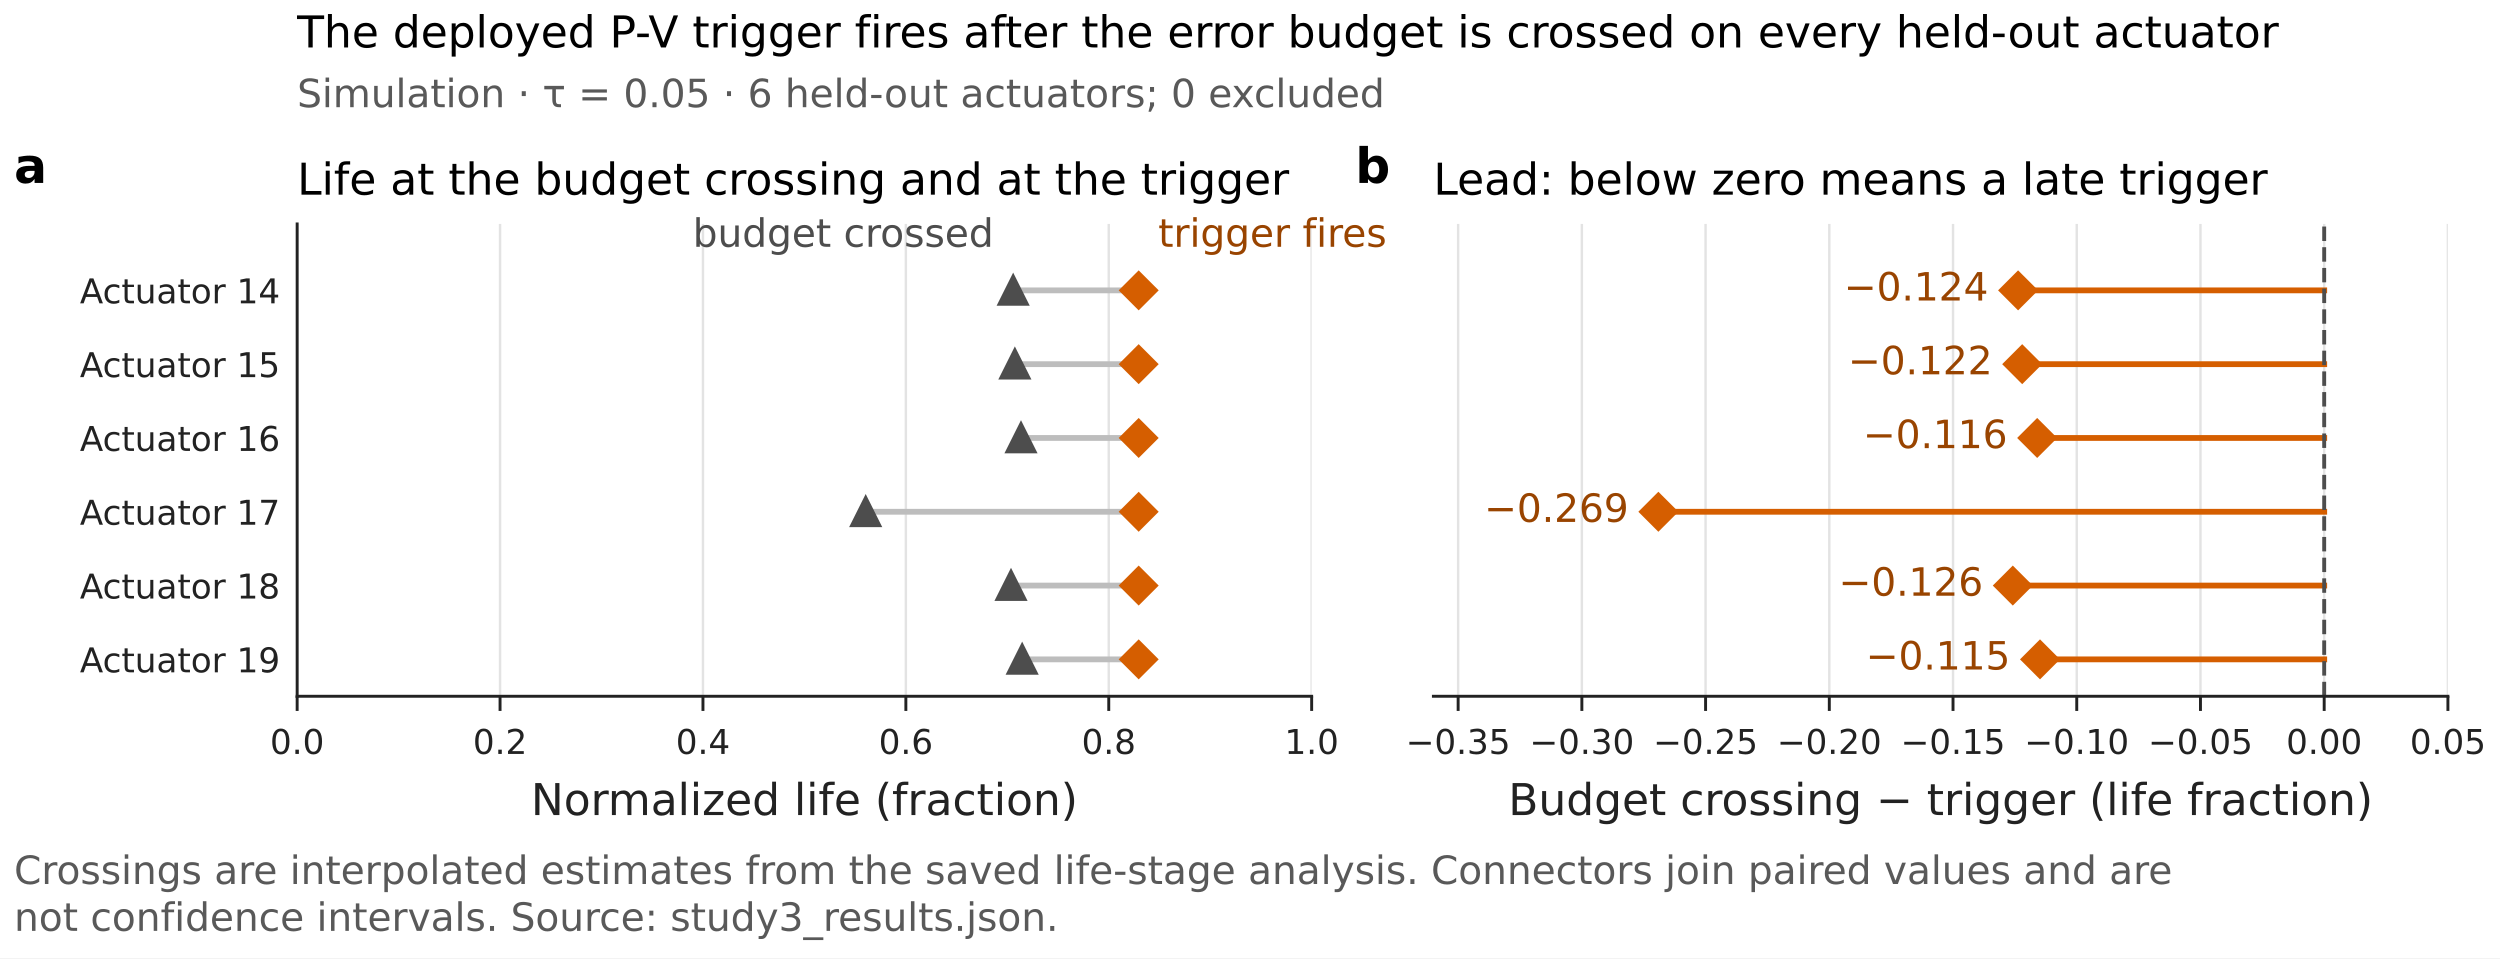
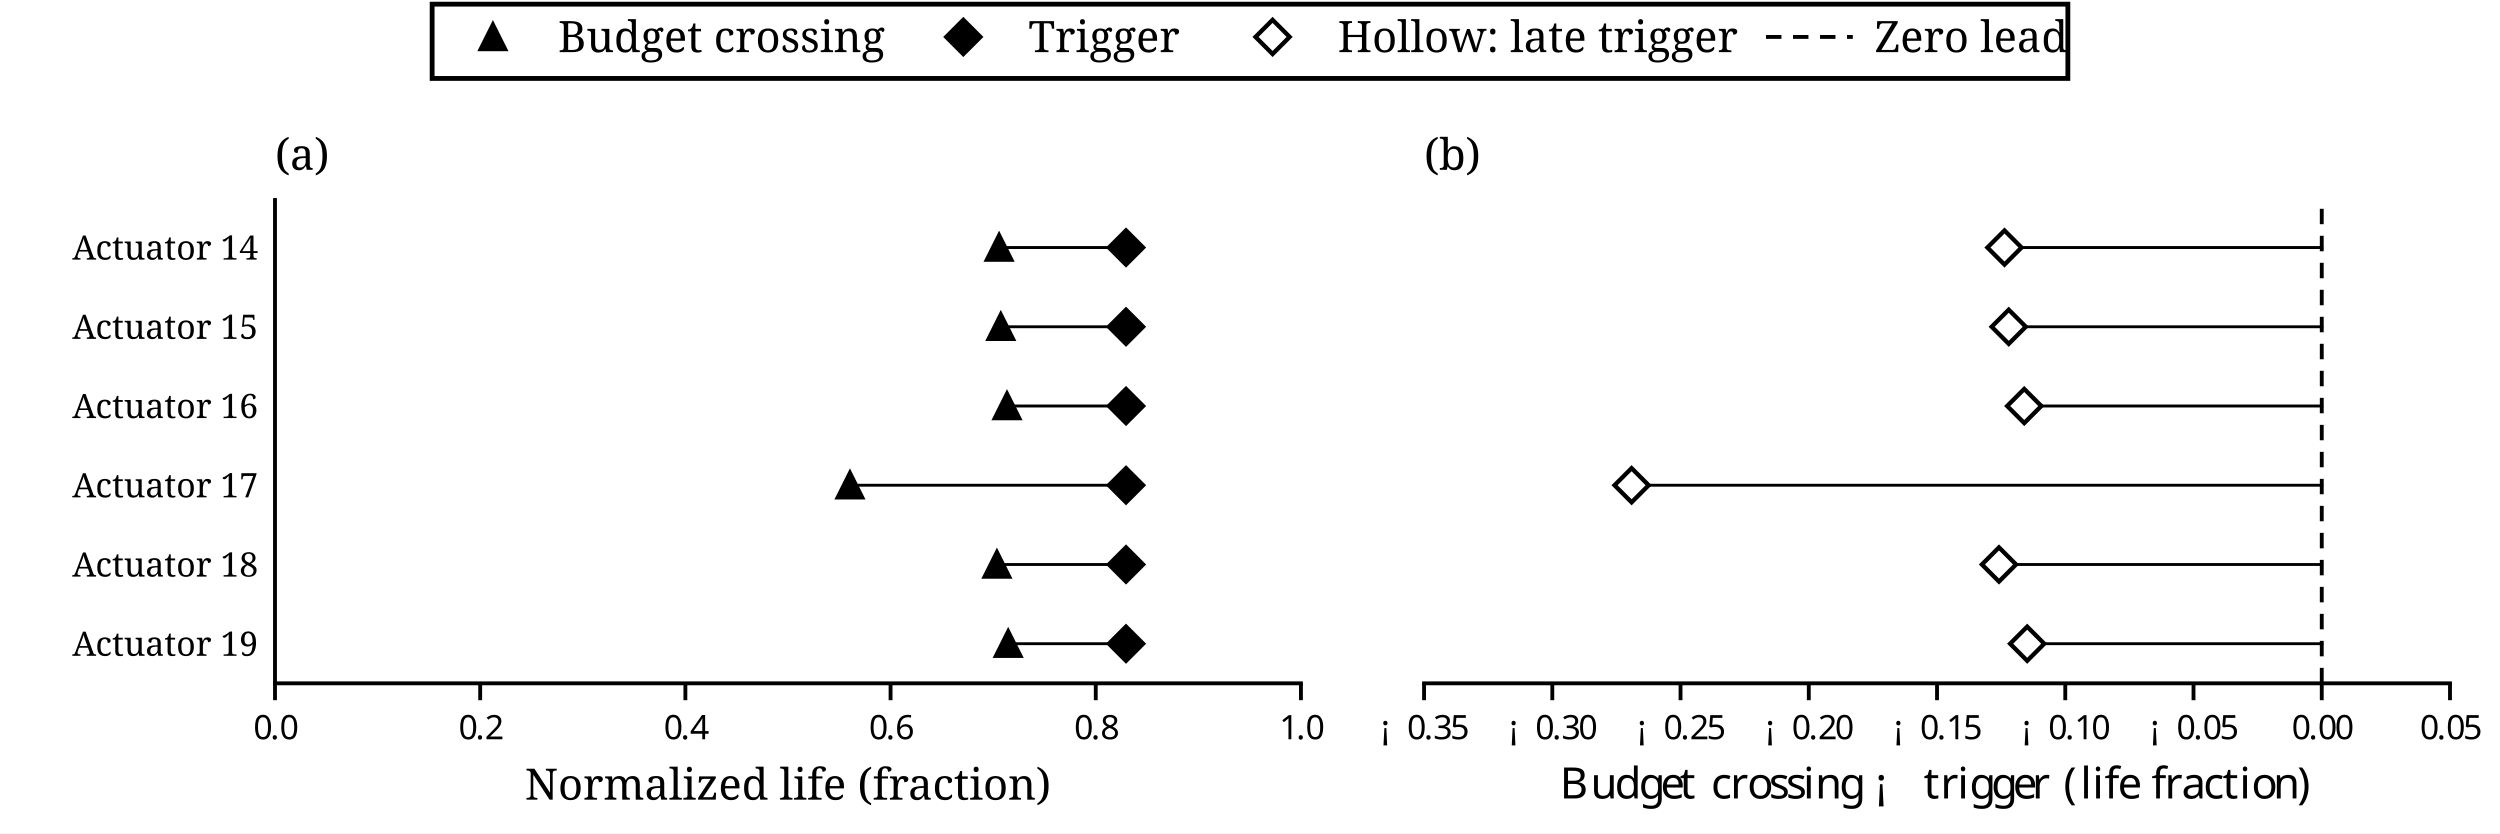
- <svg xmlns="http://www.w3.org/2000/svg" xmlns:xlink="http://www.w3.org/1999/xlink" width="512.193pt" height="196.315pt" viewBox="0 0 512.193 196.315" version="1.1">
+ <svg xmlns="http://www.w3.org/2000/svg" xmlns:xlink="http://www.w3.org/1999/xlink" width="518.4pt" height="172.8pt" viewBox="0 0 518.4 172.8" version="1.1">
  <defs>
    <style type="text/css">*{stroke-linejoin: round; stroke-linecap: butt}</style>
  </defs>
  <g id="figure_1">
    <g id="patch_1">
-       <path d="M 0 196.315 L 512.193 196.315 L 512.193 0 L 0 0 z " style="fill: #ffffff" />
+       <path d="M 0 172.8 L 518.4 172.8 L 518.4 0 L 0 0 z " style="fill: #ffffff" />
    </g>
    <g id="axes_1">
      <g id="patch_2">
-         <path d="M 60.88 142.649 L 268.729 142.649 L 268.729 45.881 L 60.88 45.881 z " style="fill: #ffffff" />
+         <path d="M 57.024 141.696 L 269.764 141.696 L 269.764 41.472 L 57.024 41.472 z " style="fill: #ffffff" />
+       </g>
+       <g id="line2d_1">
+         <path d="M 207.172 51.33 L 233.489 51.33 " clip-path="url(#p54aa0e4312)" style="fill: none; stroke: #000000; stroke-width: 0.6; stroke-linecap: square" />
+       </g>
+       <g id="line2d_2">
+         <path d="M 207.525 67.76 L 233.489 67.76 " clip-path="url(#p54aa0e4312)" style="fill: none; stroke: #000000; stroke-width: 0.6; stroke-linecap: square" />
+       </g>
+       <g id="line2d_3">
+         <path d="M 208.812 84.19 L 233.489 84.19 " clip-path="url(#p54aa0e4312)" style="fill: none; stroke: #000000; stroke-width: 0.6; stroke-linecap: square" />
+       </g>
+       <g id="line2d_4">
+         <path d="M 176.245 100.621 L 233.489 100.621 " clip-path="url(#p54aa0e4312)" style="fill: none; stroke: #000000; stroke-width: 0.6; stroke-linecap: square" />
+       </g>
+       <g id="line2d_5">
+         <path d="M 206.717 117.051 L 233.489 117.051 " clip-path="url(#p54aa0e4312)" style="fill: none; stroke: #000000; stroke-width: 0.6; stroke-linecap: square" />
+       </g>
+       <g id="line2d_6">
+         <path d="M 209.057 133.481 L 233.489 133.481 " clip-path="url(#p54aa0e4312)" style="fill: none; stroke: #000000; stroke-width: 0.6; stroke-linecap: square" />
      </g>
      <g id="matplotlib.axis_1">
        <g id="xtick_1">
-           <g id="line2d_1">
-             <path d="M 60.88 142.649 L 60.88 45.881 " clip-path="url(#p814ba900bb)" style="fill: none; stroke: #e3e3e3; stroke-width: 0.5; stroke-linecap: square" />
-           </g>
-           <g id="line2d_2">
+           <g id="line2d_7">
            <defs>
-               <path id="maa4e09d265" d="M 0 0 L 0 3 " style="stroke: #222222; stroke-width: 0.6" />
+               <path id="m63a7fded2f" d="M 0 0 L 0 3.5 " style="stroke: #000000; stroke-width: 0.8" />
            </defs>
            <g>
-               <use xlink:href="#maa4e09d265" x="60.88" y="142.649" style="fill: #222222; stroke: #222222; stroke-width: 0.6" />
+               <use xlink:href="#m63a7fded2f" x="57.024" y="141.696" style="stroke: #000000; stroke-width: 0.8" />
            </g>
          </g>
          <g id="text_1">
-             <text style="font-size: 7px; font-family: 'DejaVu Sans'; text-anchor: middle; fill: #222222" x="60.88" y="154.467" transform="rotate(-0 60.88 154.4671)">0.0</text>
+             <g transform="translate(52.544 153.6315)">
+               <text>
+                 <tspan x="0" y="-0.344" style="font-size: 7px; font-family: 'cmr10'">0</tspan>
+                 <tspan x="3.5" y="-0.344" style="font-size: 7px; font-family: 'cmr10'">.</tspan>
+                 <tspan x="5.438" y="-0.344" style="font-size: 7px; font-family: 'cmr10'">0</tspan>
+               </text>
+             </g>
          </g>
        </g>
        <g id="xtick_2">
-           <g id="line2d_3">
-             <path d="M 102.45 142.649 L 102.45 45.881 " clip-path="url(#p814ba900bb)" style="fill: none; stroke: #e3e3e3; stroke-width: 0.5; stroke-linecap: square" />
-           </g>
-           <g id="line2d_4">
-             <g>
-               <use xlink:href="#maa4e09d265" x="102.45" y="142.649" style="fill: #222222; stroke: #222222; stroke-width: 0.6" />
+           <g id="line2d_8">
+             <g>
+               <use xlink:href="#m63a7fded2f" x="99.572" y="141.696" style="stroke: #000000; stroke-width: 0.8" />
            </g>
          </g>
          <g id="text_2">
-             <text style="font-size: 7px; font-family: 'DejaVu Sans'; text-anchor: middle; fill: #222222" x="102.45" y="154.467" transform="rotate(-0 102.4498 154.4671)">0.2</text>
+             <g transform="translate(95.09193 153.6315)">
+               <text>
+                 <tspan x="0" y="-0.344" style="font-size: 7px; font-family: 'cmr10'">0</tspan>
+                 <tspan x="3.5" y="-0.344" style="font-size: 7px; font-family: 'cmr10'">.</tspan>
+                 <tspan x="5.438" y="-0.344" style="font-size: 7px; font-family: 'cmr10'">2</tspan>
+               </text>
+             </g>
          </g>
        </g>
        <g id="xtick_3">
-           <g id="line2d_5">
-             <path d="M 144.02 142.649 L 144.02 45.881 " clip-path="url(#p814ba900bb)" style="fill: none; stroke: #e3e3e3; stroke-width: 0.5; stroke-linecap: square" />
-           </g>
-           <g id="line2d_6">
-             <g>
-               <use xlink:href="#maa4e09d265" x="144.02" y="142.649" style="fill: #222222; stroke: #222222; stroke-width: 0.6" />
+           <g id="line2d_9">
+             <g>
+               <use xlink:href="#m63a7fded2f" x="142.12" y="141.696" style="stroke: #000000; stroke-width: 0.8" />
            </g>
          </g>
          <g id="text_3">
-             <text style="font-size: 7px; font-family: 'DejaVu Sans'; text-anchor: middle; fill: #222222" x="144.02" y="154.467" transform="rotate(-0 144.0196 154.4671)">0.4</text>
+             <g transform="translate(137.6398 153.6315)">
+               <text>
+                 <tspan x="0" y="-0.344" style="font-size: 7px; font-family: 'cmr10'">0</tspan>
+                 <tspan x="3.5" y="-0.344" style="font-size: 7px; font-family: 'cmr10'">.</tspan>
+                 <tspan x="5.438" y="-0.344" style="font-size: 7px; font-family: 'cmr10'">4</tspan>
+               </text>
+             </g>
          </g>
        </g>
        <g id="xtick_4">
-           <g id="line2d_7">
-             <path d="M 185.589 142.649 L 185.589 45.881 " clip-path="url(#p814ba900bb)" style="fill: none; stroke: #e3e3e3; stroke-width: 0.5; stroke-linecap: square" />
-           </g>
-           <g id="line2d_8">
-             <g>
-               <use xlink:href="#maa4e09d265" x="185.589" y="142.649" style="fill: #222222; stroke: #222222; stroke-width: 0.6" />
+           <g id="line2d_10">
+             <g>
+               <use xlink:href="#m63a7fded2f" x="184.668" y="141.696" style="stroke: #000000; stroke-width: 0.8" />
            </g>
          </g>
          <g id="text_4">
-             <text style="font-size: 7px; font-family: 'DejaVu Sans'; text-anchor: middle; fill: #222222" x="185.589" y="154.467" transform="rotate(-0 185.5894 154.4671)">0.6</text>
+             <g transform="translate(180.1878 153.6315)">
+               <text>
+                 <tspan x="0" y="-0.344" style="font-size: 7px; font-family: 'cmr10'">0</tspan>
+                 <tspan x="3.5" y="-0.344" style="font-size: 7px; font-family: 'cmr10'">.</tspan>
+                 <tspan x="5.438" y="-0.344" style="font-size: 7px; font-family: 'cmr10'">6</tspan>
+               </text>
+             </g>
          </g>
        </g>
        <g id="xtick_5">
-           <g id="line2d_9">
-             <path d="M 227.159 142.649 L 227.159 45.881 " clip-path="url(#p814ba900bb)" style="fill: none; stroke: #e3e3e3; stroke-width: 0.5; stroke-linecap: square" />
-           </g>
-           <g id="line2d_10">
-             <g>
-               <use xlink:href="#maa4e09d265" x="227.159" y="142.649" style="fill: #222222; stroke: #222222; stroke-width: 0.6" />
+           <g id="line2d_11">
+             <g>
+               <use xlink:href="#m63a7fded2f" x="227.216" y="141.696" style="stroke: #000000; stroke-width: 0.8" />
            </g>
          </g>
          <g id="text_5">
-             <text style="font-size: 7px; font-family: 'DejaVu Sans'; text-anchor: middle; fill: #222222" x="227.159" y="154.467" transform="rotate(-0 227.1592 154.4671)">0.8</text>
+             <g transform="translate(222.7357 153.6315)">
+               <text>
+                 <tspan x="0" y="-0.344" style="font-size: 7px; font-family: 'cmr10'">0</tspan>
+                 <tspan x="3.5" y="-0.344" style="font-size: 7px; font-family: 'cmr10'">.</tspan>
+                 <tspan x="5.438" y="-0.344" style="font-size: 7px; font-family: 'cmr10'">8</tspan>
+               </text>
+             </g>
          </g>
        </g>
        <g id="xtick_6">
-           <g id="line2d_11">
-             <path d="M 268.729 142.649 L 268.729 45.881 " clip-path="url(#p814ba900bb)" style="fill: none; stroke: #e3e3e3; stroke-width: 0.5; stroke-linecap: square" />
-           </g>
          <g id="line2d_12">
            <g>
-               <use xlink:href="#maa4e09d265" x="268.729" y="142.649" style="fill: #222222; stroke: #222222; stroke-width: 0.6" />
+               <use xlink:href="#m63a7fded2f" x="269.764" y="141.696" style="stroke: #000000; stroke-width: 0.8" />
            </g>
          </g>
          <g id="text_6">
-             <text style="font-size: 7px; font-family: 'DejaVu Sans'; text-anchor: middle; fill: #222222" x="268.729" y="154.467" transform="rotate(-0 268.7291 154.4671)">1.0</text>
+             <g transform="translate(265.2836 153.6315)">
+               <text>
+                 <tspan x="0" y="-0.344" style="font-size: 7px; font-family: 'cmr10'">1</tspan>
+                 <tspan x="3.5" y="-0.344" style="font-size: 7px; font-family: 'cmr10'">.</tspan>
+                 <tspan x="5.438" y="-0.344" style="font-size: 7px; font-family: 'cmr10'">0</tspan>
+               </text>
+             </g>
          </g>
        </g>
        <g id="text_7">
-           <text style="font-size: 9px; font-family: 'DejaVu Sans'; text-anchor: middle; fill: #222222" x="164.805" y="166.987" transform="rotate(-0 164.8045 166.9873)">Normalized life (fraction)</text>
+           <text style="font-size: 9px; font-family: 'cmr10', serif; text-anchor: middle" x="163.394" y="165.824" transform="rotate(-0 163.3938 165.8239)">Normalized life (fraction)</text>
        </g>
      </g>
      <g id="matplotlib.axis_2">
        <g id="ytick_1">
          <g id="line2d_13" />
          <g id="text_8">
-             <text style="font-size: 7px; font-family: 'DejaVu Sans'; text-anchor: end; fill: #222222" x="57.38" y="62.148" transform="rotate(-0 57.38 62.14788)">Actuator 14</text>
+             <text style="font-size: 7px; font-family: 'cmr10', serif; text-anchor: end" x="53.524" y="53.835" transform="rotate(-0 53.524 53.83533)">Actuator 14</text>
          </g>
        </g>
        <g id="ytick_2">
          <g id="line2d_14" />
          <g id="text_9">
-             <text style="font-size: 7px; font-family: 'DejaVu Sans'; text-anchor: end; fill: #222222" x="57.38" y="77.268" transform="rotate(-0 57.38 77.26788)">Actuator 15</text>
+             <text style="font-size: 7px; font-family: 'cmr10', serif; text-anchor: end" x="53.524" y="70.265" transform="rotate(-0 53.524 70.2655)">Actuator 15</text>
          </g>
        </g>
        <g id="ytick_3">
          <g id="line2d_15" />
          <g id="text_10">
-             <text style="font-size: 7px; font-family: 'DejaVu Sans'; text-anchor: end; fill: #222222" x="57.38" y="92.388" transform="rotate(-0 57.38 92.38788)">Actuator 16</text>
+             <text style="font-size: 7px; font-family: 'cmr10', serif; text-anchor: end" x="53.524" y="86.696" transform="rotate(-0 53.524 86.69566)">Actuator 16</text>
          </g>
        </g>
        <g id="ytick_4">
          <g id="line2d_16" />
          <g id="text_11">
-             <text style="font-size: 7px; font-family: 'DejaVu Sans'; text-anchor: end; fill: #222222" x="57.38" y="107.508" transform="rotate(-0 57.38 107.5079)">Actuator 17</text>
+             <text style="font-size: 7px; font-family: 'cmr10', serif; text-anchor: end" x="53.524" y="103.126" transform="rotate(-0 53.524 103.1258)">Actuator 17</text>
          </g>
        </g>
        <g id="ytick_5">
          <g id="line2d_17" />
          <g id="text_12">
-             <text style="font-size: 7px; font-family: 'DejaVu Sans'; text-anchor: end; fill: #222222" x="57.38" y="122.628" transform="rotate(-0 57.38 122.6279)">Actuator 18</text>
+             <text style="font-size: 7px; font-family: 'cmr10', serif; text-anchor: end" x="53.524" y="119.556" transform="rotate(-0 53.524 119.556)">Actuator 18</text>
          </g>
        </g>
        <g id="ytick_6">
          <g id="line2d_18" />
          <g id="text_13">
-             <text style="font-size: 7px; font-family: 'DejaVu Sans'; text-anchor: end; fill: #222222" x="57.38" y="137.748" transform="rotate(-0 57.38 137.7479)">Actuator 19</text>
-           </g>
-         </g>
+             <text style="font-size: 7px; font-family: 'cmr10', serif; text-anchor: end" x="53.524" y="135.986" transform="rotate(-0 53.524 135.9862)">Actuator 19</text>
+           </g>
+         </g>
+       </g>
+       <g id="patch_3">
+         <path d="M 57.024 141.696 L 57.024 41.472 " style="fill: none; stroke: #000000; stroke-width: 0.8; stroke-linejoin: miter; stroke-linecap: square" />
+       </g>
+       <g id="patch_4">
+         <path d="M 57.024 141.696 L 269.764 141.696 " style="fill: none; stroke: #000000; stroke-width: 0.8; stroke-linejoin: miter; stroke-linecap: square" />
      </g>
      <g id="line2d_19">
-         <path d="M 207.576 59.489 L 233.289 59.489 " clip-path="url(#p814ba900bb)" style="fill: none; stroke: #bdbdbd; stroke-width: 1.2; stroke-linecap: square" />
+         <defs>
+           <path id="m3d9441678b" d="M 0 -2.5 L -2.5 2.5 L 2.5 2.5 z " style="stroke: #000000; stroke-width: 0.9; stroke-linejoin: miter" />
+         </defs>
+         <g clip-path="url(#p54aa0e4312)">
+           <use xlink:href="#m3d9441678b" x="207.172" y="51.33" style="stroke: #000000; stroke-width: 0.9; stroke-linejoin: miter" />
+         </g>
      </g>
      <g id="line2d_20">
-         <path d="M 207.921 74.609 L 233.289 74.609 " clip-path="url(#p814ba900bb)" style="fill: none; stroke: #bdbdbd; stroke-width: 1.2; stroke-linecap: square" />
+         <defs>
+           <path id="m0a3f8981f0" d="M -0 3.536 L 3.536 0 L 0 -3.536 L -3.536 -0 z " style="stroke: #000000; stroke-width: 0.9; stroke-linejoin: miter" />
+         </defs>
+         <g clip-path="url(#p54aa0e4312)">
+           <use xlink:href="#m0a3f8981f0" x="233.489" y="51.33" style="stroke: #000000; stroke-width: 0.9; stroke-linejoin: miter" />
+         </g>
      </g>
      <g id="line2d_21">
-         <path d="M 209.179 89.729 L 233.289 89.729 " clip-path="url(#p814ba900bb)" style="fill: none; stroke: #bdbdbd; stroke-width: 1.2; stroke-linecap: square" />
+         <g clip-path="url(#p54aa0e4312)">
+           <use xlink:href="#m3d9441678b" x="207.525" y="67.76" style="stroke: #000000; stroke-width: 0.9; stroke-linejoin: miter" />
+         </g>
      </g>
      <g id="line2d_22">
-         <path d="M 177.36 104.849 L 233.289 104.849 " clip-path="url(#p814ba900bb)" style="fill: none; stroke: #bdbdbd; stroke-width: 1.2; stroke-linecap: square" />
+         <g clip-path="url(#p54aa0e4312)">
+           <use xlink:href="#m0a3f8981f0" x="233.489" y="67.76" style="stroke: #000000; stroke-width: 0.9; stroke-linejoin: miter" />
+         </g>
      </g>
      <g id="line2d_23">
-         <path d="M 207.132 119.969 L 233.289 119.969 " clip-path="url(#p814ba900bb)" style="fill: none; stroke: #bdbdbd; stroke-width: 1.2; stroke-linecap: square" />
+         <g clip-path="url(#p54aa0e4312)">
+           <use xlink:href="#m3d9441678b" x="208.812" y="84.19" style="stroke: #000000; stroke-width: 0.9; stroke-linejoin: miter" />
+         </g>
      </g>
      <g id="line2d_24">
-         <path d="M 209.418 135.089 L 233.289 135.089 " clip-path="url(#p814ba900bb)" style="fill: none; stroke: #bdbdbd; stroke-width: 1.2; stroke-linecap: square" />
+         <g clip-path="url(#p54aa0e4312)">
+           <use xlink:href="#m0a3f8981f0" x="233.489" y="84.19" style="stroke: #000000; stroke-width: 0.9; stroke-linejoin: miter" />
+         </g>
      </g>
      <g id="line2d_25">
-         <defs>
-           <path id="m6b1a7f6a75" d="M 0 -2.75 L -2.75 2.75 L 2.75 2.75 z " style="stroke: #4d4d4d; stroke-width: 0.8; stroke-linejoin: miter" />
-         </defs>
-         <g clip-path="url(#p814ba900bb)">
-           <use xlink:href="#m6b1a7f6a75" x="207.576" y="59.489" style="fill: #4d4d4d; stroke: #4d4d4d; stroke-width: 0.8; stroke-linejoin: miter" />
+         <g clip-path="url(#p54aa0e4312)">
+           <use xlink:href="#m3d9441678b" x="176.245" y="100.621" style="stroke: #000000; stroke-width: 0.9; stroke-linejoin: miter" />
        </g>
      </g>
      <g id="line2d_26">
-         <defs>
-           <path id="m4a16e16f01" d="M -0 3.536 L 3.536 0 L 0 -3.536 L -3.536 -0 z " style="stroke: #d55e00; stroke-width: 0.8; stroke-linejoin: miter" />
-         </defs>
-         <g clip-path="url(#p814ba900bb)">
-           <use xlink:href="#m4a16e16f01" x="233.289" y="59.489" style="fill: #d55e00; stroke: #d55e00; stroke-width: 0.8; stroke-linejoin: miter" />
+         <g clip-path="url(#p54aa0e4312)">
+           <use xlink:href="#m0a3f8981f0" x="233.489" y="100.621" style="stroke: #000000; stroke-width: 0.9; stroke-linejoin: miter" />
        </g>
      </g>
      <g id="line2d_27">
-         <g clip-path="url(#p814ba900bb)">
-           <use xlink:href="#m6b1a7f6a75" x="207.921" y="74.609" style="fill: #4d4d4d; stroke: #4d4d4d; stroke-width: 0.8; stroke-linejoin: miter" />
+         <g clip-path="url(#p54aa0e4312)">
+           <use xlink:href="#m3d9441678b" x="206.717" y="117.051" style="stroke: #000000; stroke-width: 0.9; stroke-linejoin: miter" />
        </g>
      </g>
      <g id="line2d_28">
-         <g clip-path="url(#p814ba900bb)">
-           <use xlink:href="#m4a16e16f01" x="233.289" y="74.609" style="fill: #d55e00; stroke: #d55e00; stroke-width: 0.8; stroke-linejoin: miter" />
+         <g clip-path="url(#p54aa0e4312)">
+           <use xlink:href="#m0a3f8981f0" x="233.489" y="117.051" style="stroke: #000000; stroke-width: 0.9; stroke-linejoin: miter" />
        </g>
      </g>
      <g id="line2d_29">
-         <g clip-path="url(#p814ba900bb)">
-           <use xlink:href="#m6b1a7f6a75" x="209.179" y="89.729" style="fill: #4d4d4d; stroke: #4d4d4d; stroke-width: 0.8; stroke-linejoin: miter" />
+         <g clip-path="url(#p54aa0e4312)">
+           <use xlink:href="#m3d9441678b" x="209.057" y="133.481" style="stroke: #000000; stroke-width: 0.9; stroke-linejoin: miter" />
        </g>
      </g>
      <g id="line2d_30">
-         <g clip-path="url(#p814ba900bb)">
-           <use xlink:href="#m4a16e16f01" x="233.289" y="89.729" style="fill: #d55e00; stroke: #d55e00; stroke-width: 0.8; stroke-linejoin: miter" />
-         </g>
-       </g>
-       <g id="line2d_31">
-         <g clip-path="url(#p814ba900bb)">
-           <use xlink:href="#m6b1a7f6a75" x="177.36" y="104.849" style="fill: #4d4d4d; stroke: #4d4d4d; stroke-width: 0.8; stroke-linejoin: miter" />
-         </g>
-       </g>
-       <g id="line2d_32">
-         <g clip-path="url(#p814ba900bb)">
-           <use xlink:href="#m4a16e16f01" x="233.289" y="104.849" style="fill: #d55e00; stroke: #d55e00; stroke-width: 0.8; stroke-linejoin: miter" />
-         </g>
-       </g>
-       <g id="line2d_33">
-         <g clip-path="url(#p814ba900bb)">
-           <use xlink:href="#m6b1a7f6a75" x="207.132" y="119.969" style="fill: #4d4d4d; stroke: #4d4d4d; stroke-width: 0.8; stroke-linejoin: miter" />
-         </g>
-       </g>
-       <g id="line2d_34">
-         <g clip-path="url(#p814ba900bb)">
-           <use xlink:href="#m4a16e16f01" x="233.289" y="119.969" style="fill: #d55e00; stroke: #d55e00; stroke-width: 0.8; stroke-linejoin: miter" />
-         </g>
-       </g>
-       <g id="line2d_35">
-         <g clip-path="url(#p814ba900bb)">
-           <use xlink:href="#m6b1a7f6a75" x="209.418" y="135.089" style="fill: #4d4d4d; stroke: #4d4d4d; stroke-width: 0.8; stroke-linejoin: miter" />
-         </g>
-       </g>
-       <g id="line2d_36">
-         <g clip-path="url(#p814ba900bb)">
-           <use xlink:href="#m4a16e16f01" x="233.289" y="135.089" style="fill: #d55e00; stroke: #d55e00; stroke-width: 0.8; stroke-linejoin: miter" />
-         </g>
-       </g>
-       <g id="patch_3">
-         <path d="M 60.88 142.649 L 60.88 45.881 " style="fill: none; stroke: #222222; stroke-width: 0.6; stroke-linejoin: miter; stroke-linecap: square" />
-       </g>
-       <g id="patch_4">
-         <path d="M 60.88 142.649 L 268.729 142.649 " style="fill: none; stroke: #222222; stroke-width: 0.6; stroke-linejoin: miter; stroke-linecap: square" />
+         <g clip-path="url(#p54aa0e4312)">
+           <use xlink:href="#m0a3f8981f0" x="233.489" y="133.481" style="stroke: #000000; stroke-width: 0.9; stroke-linejoin: miter" />
+         </g>
      </g>
      <g id="text_14">
-         <text style="font-size: 8px; font-family: 'DejaVu Sans'; text-anchor: end; fill: #4d4d4d" x="203.576" y="50.567" transform="rotate(-0 203.5763 50.56683)">budget crossed</text>
-       </g>
-       <g id="text_15">
-         <text style="font-size: 8px; font-family: 'DejaVu Sans'; text-anchor: start; fill: #994400" x="237.289" y="50.567" transform="rotate(-0 237.2887 50.56683)">trigger fires</text>
-       </g>
-       <g id="text_16">
-         <text style="font-weight: 700; font-size: 10px; font-family: 'DejaVu Sans'; text-anchor: start" x="2.88" y="37.478" transform="rotate(-0 2.88 37.47836)">a</text>
-       </g>
-       <g id="text_17">
-         <text style="font-size: 9px; font-family: 'DejaVu Sans'; text-anchor: start" x="60.88" y="39.881" transform="rotate(-0 60.88 39.8807)">Life at the budget crossing and at the trigger</text>
+         <text style="font-size: 9px; font-family: 'cmr10', serif; text-anchor: start" x="57.024" y="35.213" transform="rotate(-0 57.024 35.21304)">(a)</text>
      </g>
    </g>
    <g id="axes_2">
      <g id="patch_5">
-         <path d="M 293.671 142.649 L 501.52 142.649 L 501.52 45.881 L 293.671 45.881 z " style="fill: #ffffff" />
+         <path d="M 295.292 141.696 L 508.032 141.696 L 508.032 41.472 L 295.292 41.472 z " style="fill: #ffffff" />
+       </g>
+       <g id="line2d_31">
+         <path d="M 481.44 51.33 L 415.646 51.33 " clip-path="url(#paef6316702)" style="fill: none; stroke: #000000; stroke-width: 0.6; stroke-linecap: square" />
+       </g>
+       <g id="line2d_32">
+         <path d="M 481.44 67.76 L 416.529 67.76 " clip-path="url(#paef6316702)" style="fill: none; stroke: #000000; stroke-width: 0.6; stroke-linecap: square" />
+       </g>
+       <g id="line2d_33">
+         <path d="M 481.44 84.19 L 419.747 84.19 " clip-path="url(#paef6316702)" style="fill: none; stroke: #000000; stroke-width: 0.6; stroke-linecap: square" />
+       </g>
+       <g id="line2d_34">
+         <path d="M 481.44 100.621 L 338.327 100.621 " clip-path="url(#paef6316702)" style="fill: none; stroke: #000000; stroke-width: 0.6; stroke-linecap: square" />
+       </g>
+       <g id="line2d_35">
+         <path d="M 481.44 117.051 L 414.509 117.051 " clip-path="url(#paef6316702)" style="fill: none; stroke: #000000; stroke-width: 0.6; stroke-linecap: square" />
+       </g>
+       <g id="line2d_36">
+         <path d="M 481.44 133.481 L 420.357 133.481 " clip-path="url(#paef6316702)" style="fill: none; stroke: #000000; stroke-width: 0.6; stroke-linecap: square" />
+       </g>
+       <g id="line2d_37">
+         <path d="M 481.44 141.696 L 481.44 41.472 " clip-path="url(#paef6316702)" style="fill: none; stroke-dasharray: 3.2,2.4; stroke-dashoffset: 0; stroke: #000000; stroke-width: 0.8" />
      </g>
      <g id="matplotlib.axis_3">
        <g id="xtick_7">
-           <g id="line2d_37">
-             <path d="M 298.74 142.649 L 298.74 45.881 " clip-path="url(#pc29256ec10)" style="fill: none; stroke: #e3e3e3; stroke-width: 0.5; stroke-linecap: square" />
-           </g>
          <g id="line2d_38">
            <g>
-               <use xlink:href="#maa4e09d265" x="298.74" y="142.649" style="fill: #222222; stroke: #222222; stroke-width: 0.6" />
-             </g>
-           </g>
-           <g id="text_18">
-             <text style="font-size: 7px; font-family: 'DejaVu Sans'; text-anchor: middle; fill: #222222" x="298.74" y="154.467" transform="rotate(-0 298.7404 154.4671)">−0.35</text>
+               <use xlink:href="#m63a7fded2f" x="295.292" y="141.696" style="stroke: #000000; stroke-width: 0.8" />
+             </g>
+           </g>
+           <g id="text_15">
+             <g transform="translate(286.3324 153.6315)">
+               <text>
+                 <tspan x="0" y="-0.344" style="font-size: 7px; font-family: 'cmsy10'">¡</tspan>
+                 <tspan x="5.438" y="-0.344" style="font-size: 7px; font-family: 'cmr10'">0</tspan>
+                 <tspan x="8.938" y="-0.344" style="font-size: 7px; font-family: 'cmr10'">.</tspan>
+                 <tspan x="10.876" y="-0.344" style="font-size: 7px; font-family: 'cmr10'">3</tspan>
+                 <tspan x="14.376" y="-0.344" style="font-size: 7px; font-family: 'cmr10'">5</tspan>
+               </text>
+             </g>
          </g>
        </g>
        <g id="xtick_8">
          <g id="line2d_39">
-             <path d="M 324.088 142.649 L 324.088 45.881 " clip-path="url(#pc29256ec10)" style="fill: none; stroke: #e3e3e3; stroke-width: 0.5; stroke-linecap: square" />
-           </g>
+             <g>
+               <use xlink:href="#m63a7fded2f" x="321.885" y="141.696" style="stroke: #000000; stroke-width: 0.8" />
+             </g>
+           </g>
+           <g id="text_16">
+             <g transform="translate(312.9248 153.6315)">
+               <text>
+                 <tspan x="0" y="-0.344" style="font-size: 7px; font-family: 'cmsy10'">¡</tspan>
+                 <tspan x="5.438" y="-0.344" style="font-size: 7px; font-family: 'cmr10'">0</tspan>
+                 <tspan x="8.938" y="-0.344" style="font-size: 7px; font-family: 'cmr10'">.</tspan>
+                 <tspan x="10.876" y="-0.344" style="font-size: 7px; font-family: 'cmr10'">3</tspan>
+                 <tspan x="14.376" y="-0.344" style="font-size: 7px; font-family: 'cmr10'">0</tspan>
+               </text>
+             </g>
+           </g>
+         </g>
+         <g id="xtick_9">
          <g id="line2d_40">
            <g>
-               <use xlink:href="#maa4e09d265" x="324.088" y="142.649" style="fill: #222222; stroke: #222222; stroke-width: 0.6" />
+               <use xlink:href="#m63a7fded2f" x="348.477" y="141.696" style="stroke: #000000; stroke-width: 0.8" />
+             </g>
+           </g>
+           <g id="text_17">
+             <g transform="translate(339.5173 153.6315)">
+               <text>
+                 <tspan x="0" y="-0.344" style="font-size: 7px; font-family: 'cmsy10'">¡</tspan>
+                 <tspan x="5.438" y="-0.344" style="font-size: 7px; font-family: 'cmr10'">0</tspan>
+                 <tspan x="8.938" y="-0.344" style="font-size: 7px; font-family: 'cmr10'">.</tspan>
+                 <tspan x="10.876" y="-0.344" style="font-size: 7px; font-family: 'cmr10'">2</tspan>
+                 <tspan x="14.376" y="-0.344" style="font-size: 7px; font-family: 'cmr10'">5</tspan>
+               </text>
+             </g>
+           </g>
+         </g>
+         <g id="xtick_10">
+           <g id="line2d_41">
+             <g>
+               <use xlink:href="#m63a7fded2f" x="375.07" y="141.696" style="stroke: #000000; stroke-width: 0.8" />
+             </g>
+           </g>
+           <g id="text_18">
+             <g transform="translate(366.1097 153.6315)">
+               <text>
+                 <tspan x="0" y="-0.344" style="font-size: 7px; font-family: 'cmsy10'">¡</tspan>
+                 <tspan x="5.438" y="-0.344" style="font-size: 7px; font-family: 'cmr10'">0</tspan>
+                 <tspan x="8.938" y="-0.344" style="font-size: 7px; font-family: 'cmr10'">.</tspan>
+                 <tspan x="10.876" y="-0.344" style="font-size: 7px; font-family: 'cmr10'">2</tspan>
+                 <tspan x="14.376" y="-0.344" style="font-size: 7px; font-family: 'cmr10'">0</tspan>
+               </text>
+             </g>
+           </g>
+         </g>
+         <g id="xtick_11">
+           <g id="line2d_42">
+             <g>
+               <use xlink:href="#m63a7fded2f" x="401.662" y="141.696" style="stroke: #000000; stroke-width: 0.8" />
            </g>
          </g>
          <g id="text_19">
-             <text style="font-size: 7px; font-family: 'DejaVu Sans'; text-anchor: middle; fill: #222222" x="324.088" y="154.467" transform="rotate(-0 324.0879 154.4671)">−0.30</text>
-           </g>
-         </g>
-         <g id="xtick_9">
-           <g id="line2d_41">
-             <path d="M 349.435 142.649 L 349.435 45.881 " clip-path="url(#pc29256ec10)" style="fill: none; stroke: #e3e3e3; stroke-width: 0.5; stroke-linecap: square" />
-           </g>
-           <g id="line2d_42">
-             <g>
-               <use xlink:href="#maa4e09d265" x="349.435" y="142.649" style="fill: #222222; stroke: #222222; stroke-width: 0.6" />
+             <g transform="translate(392.7022 153.6315)">
+               <text>
+                 <tspan x="0" y="-0.344" style="font-size: 7px; font-family: 'cmsy10'">¡</tspan>
+                 <tspan x="5.438" y="-0.344" style="font-size: 7px; font-family: 'cmr10'">0</tspan>
+                 <tspan x="8.938" y="-0.344" style="font-size: 7px; font-family: 'cmr10'">.</tspan>
+                 <tspan x="10.876" y="-0.344" style="font-size: 7px; font-family: 'cmr10'">1</tspan>
+                 <tspan x="14.376" y="-0.344" style="font-size: 7px; font-family: 'cmr10'">5</tspan>
+               </text>
+             </g>
+           </g>
+         </g>
+         <g id="xtick_12">
+           <g id="line2d_43">
+             <g>
+               <use xlink:href="#m63a7fded2f" x="428.255" y="141.696" style="stroke: #000000; stroke-width: 0.8" />
            </g>
          </g>
          <g id="text_20">
-             <text style="font-size: 7px; font-family: 'DejaVu Sans'; text-anchor: middle; fill: #222222" x="349.435" y="154.467" transform="rotate(-0 349.4353 154.4671)">−0.25</text>
-           </g>
-         </g>
-         <g id="xtick_10">
-           <g id="line2d_43">
-             <path d="M 374.783 142.649 L 374.783 45.881 " clip-path="url(#pc29256ec10)" style="fill: none; stroke: #e3e3e3; stroke-width: 0.5; stroke-linecap: square" />
-           </g>
+             <g transform="translate(419.2946 153.6315)">
+               <text>
+                 <tspan x="0" y="-0.344" style="font-size: 7px; font-family: 'cmsy10'">¡</tspan>
+                 <tspan x="5.438" y="-0.344" style="font-size: 7px; font-family: 'cmr10'">0</tspan>
+                 <tspan x="8.938" y="-0.344" style="font-size: 7px; font-family: 'cmr10'">.</tspan>
+                 <tspan x="10.876" y="-0.344" style="font-size: 7px; font-family: 'cmr10'">1</tspan>
+                 <tspan x="14.376" y="-0.344" style="font-size: 7px; font-family: 'cmr10'">0</tspan>
+               </text>
+             </g>
+           </g>
+         </g>
+         <g id="xtick_13">
          <g id="line2d_44">
            <g>
-               <use xlink:href="#maa4e09d265" x="374.783" y="142.649" style="fill: #222222; stroke: #222222; stroke-width: 0.6" />
+               <use xlink:href="#m63a7fded2f" x="454.847" y="141.696" style="stroke: #000000; stroke-width: 0.8" />
            </g>
          </g>
          <g id="text_21">
-             <text style="font-size: 7px; font-family: 'DejaVu Sans'; text-anchor: middle; fill: #222222" x="374.783" y="154.467" transform="rotate(-0 374.7828 154.4671)">−0.20</text>
-           </g>
-         </g>
-         <g id="xtick_11">
+             <g transform="translate(445.8871 153.6315)">
+               <text>
+                 <tspan x="0" y="-0.344" style="font-size: 7px; font-family: 'cmsy10'">¡</tspan>
+                 <tspan x="5.438" y="-0.344" style="font-size: 7px; font-family: 'cmr10'">0</tspan>
+                 <tspan x="8.938" y="-0.344" style="font-size: 7px; font-family: 'cmr10'">.</tspan>
+                 <tspan x="10.876" y="-0.344" style="font-size: 7px; font-family: 'cmr10'">0</tspan>
+                 <tspan x="14.376" y="-0.344" style="font-size: 7px; font-family: 'cmr10'">5</tspan>
+               </text>
+             </g>
+           </g>
+         </g>
+         <g id="xtick_14">
          <g id="line2d_45">
-             <path d="M 400.13 142.649 L 400.13 45.881 " clip-path="url(#pc29256ec10)" style="fill: none; stroke: #e3e3e3; stroke-width: 0.5; stroke-linecap: square" />
-           </g>
+             <g>
+               <use xlink:href="#m63a7fded2f" x="481.44" y="141.696" style="stroke: #000000; stroke-width: 0.8" />
+             </g>
+           </g>
+           <g id="text_22">
+             <g transform="translate(475.2095 153.6315)">
+               <text>
+                 <tspan x="0" y="-0.344" style="font-size: 7px; font-family: 'cmr10'">0</tspan>
+                 <tspan x="3.5" y="-0.344" style="font-size: 7px; font-family: 'cmr10'">.</tspan>
+                 <tspan x="5.438" y="-0.344" style="font-size: 7px; font-family: 'cmr10'">0</tspan>
+                 <tspan x="8.938" y="-0.344" style="font-size: 7px; font-family: 'cmr10'">0</tspan>
+               </text>
+             </g>
+           </g>
+         </g>
+         <g id="xtick_15">
          <g id="line2d_46">
            <g>
-               <use xlink:href="#maa4e09d265" x="400.13" y="142.649" style="fill: #222222; stroke: #222222; stroke-width: 0.6" />
-             </g>
-           </g>
-           <g id="text_22">
-             <text style="font-size: 7px; font-family: 'DejaVu Sans'; text-anchor: middle; fill: #222222" x="400.13" y="154.467" transform="rotate(-0 400.1302 154.4671)">−0.15</text>
-           </g>
-         </g>
-         <g id="xtick_12">
-           <g id="line2d_47">
-             <path d="M 425.478 142.649 L 425.478 45.881 " clip-path="url(#pc29256ec10)" style="fill: none; stroke: #e3e3e3; stroke-width: 0.5; stroke-linecap: square" />
-           </g>
-           <g id="line2d_48">
-             <g>
-               <use xlink:href="#maa4e09d265" x="425.478" y="142.649" style="fill: #222222; stroke: #222222; stroke-width: 0.6" />
+               <use xlink:href="#m63a7fded2f" x="508.032" y="141.696" style="stroke: #000000; stroke-width: 0.8" />
            </g>
          </g>
          <g id="text_23">
-             <text style="font-size: 7px; font-family: 'DejaVu Sans'; text-anchor: middle; fill: #222222" x="425.478" y="154.467" transform="rotate(-0 425.4777 154.4671)">−0.10</text>
-           </g>
-         </g>
-         <g id="xtick_13">
-           <g id="line2d_49">
-             <path d="M 450.825 142.649 L 450.825 45.881 " clip-path="url(#pc29256ec10)" style="fill: none; stroke: #e3e3e3; stroke-width: 0.5; stroke-linecap: square" />
-           </g>
-           <g id="line2d_50">
-             <g>
-               <use xlink:href="#maa4e09d265" x="450.825" y="142.649" style="fill: #222222; stroke: #222222; stroke-width: 0.6" />
-             </g>
-           </g>
-           <g id="text_24">
-             <text style="font-size: 7px; font-family: 'DejaVu Sans'; text-anchor: middle; fill: #222222" x="450.825" y="154.467" transform="rotate(-0 450.8251 154.4671)">−0.05</text>
-           </g>
-         </g>
-         <g id="xtick_14">
-           <g id="line2d_51">
-             <path d="M 476.173 142.649 L 476.173 45.881 " clip-path="url(#pc29256ec10)" style="fill: none; stroke: #e3e3e3; stroke-width: 0.5; stroke-linecap: square" />
-           </g>
-           <g id="line2d_52">
-             <g>
-               <use xlink:href="#maa4e09d265" x="476.173" y="142.649" style="fill: #222222; stroke: #222222; stroke-width: 0.6" />
-             </g>
-           </g>
-           <g id="text_25">
-             <text style="font-size: 7px; font-family: 'DejaVu Sans'; text-anchor: middle; fill: #222222" x="476.173" y="154.467" transform="rotate(-0 476.1726 154.4671)">0.00</text>
-           </g>
-         </g>
-         <g id="xtick_15">
-           <g id="line2d_53">
-             <path d="M 501.52 142.649 L 501.52 45.881 " clip-path="url(#pc29256ec10)" style="fill: none; stroke: #e3e3e3; stroke-width: 0.5; stroke-linecap: square" />
-           </g>
-           <g id="line2d_54">
-             <g>
-               <use xlink:href="#maa4e09d265" x="501.52" y="142.649" style="fill: #222222; stroke: #222222; stroke-width: 0.6" />
-             </g>
-           </g>
-           <g id="text_26">
-             <text style="font-size: 7px; font-family: 'DejaVu Sans'; text-anchor: middle; fill: #222222" x="501.52" y="154.467" transform="rotate(-0 501.52 154.4671)">0.05</text>
-           </g>
-         </g>
-         <g id="text_27">
-           <text style="font-size: 9px; font-family: 'DejaVu Sans'; text-anchor: middle; fill: #222222" x="397.595" y="166.987" transform="rotate(-0 397.5955 166.9873)">Budget crossing − trigger (life fraction)</text>
-         </g>
-       </g>
-       <g id="matplotlib.axis_4">
-         <g id="ytick_7">
-           <g id="line2d_55" />
-         </g>
-         <g id="ytick_8">
-           <g id="line2d_56" />
-         </g>
-         <g id="ytick_9">
-           <g id="line2d_57" />
-         </g>
-         <g id="ytick_10">
-           <g id="line2d_58" />
-         </g>
-         <g id="ytick_11">
-           <g id="line2d_59" />
-         </g>
-         <g id="ytick_12">
-           <g id="line2d_60" />
-         </g>
-       </g>
-       <g id="line2d_61">
-         <path d="M 476.173 59.489 L 413.46 59.489 " clip-path="url(#pc29256ec10)" style="fill: none; stroke: #d55e00; stroke-width: 1.2; stroke-linecap: square" />
-       </g>
-       <g id="line2d_62">
-         <g clip-path="url(#pc29256ec10)">
-           <use xlink:href="#m4a16e16f01" x="413.46" y="59.489" style="fill: #d55e00; stroke: #d55e00; stroke-width: 0.8; stroke-linejoin: miter" />
-         </g>
-       </g>
-       <g id="line2d_63">
-         <path d="M 476.173 74.609 L 414.301 74.609 " clip-path="url(#pc29256ec10)" style="fill: none; stroke: #d55e00; stroke-width: 1.2; stroke-linecap: square" />
-       </g>
-       <g id="line2d_64">
-         <g clip-path="url(#pc29256ec10)">
-           <use xlink:href="#m4a16e16f01" x="414.301" y="74.609" style="fill: #d55e00; stroke: #d55e00; stroke-width: 0.8; stroke-linejoin: miter" />
-         </g>
-       </g>
-       <g id="line2d_65">
-         <path d="M 476.173 89.729 L 417.369 89.729 " clip-path="url(#pc29256ec10)" style="fill: none; stroke: #d55e00; stroke-width: 1.2; stroke-linecap: square" />
-       </g>
-       <g id="line2d_66">
-         <g clip-path="url(#pc29256ec10)">
-           <use xlink:href="#m4a16e16f01" x="417.369" y="89.729" style="fill: #d55e00; stroke: #d55e00; stroke-width: 0.8; stroke-linejoin: miter" />
-         </g>
-       </g>
-       <g id="line2d_67">
-         <path d="M 476.173 104.849 L 339.761 104.849 " clip-path="url(#pc29256ec10)" style="fill: none; stroke: #d55e00; stroke-width: 1.2; stroke-linecap: square" />
-       </g>
-       <g id="line2d_68">
-         <g clip-path="url(#pc29256ec10)">
-           <use xlink:href="#m4a16e16f01" x="339.761" y="104.849" style="fill: #d55e00; stroke: #d55e00; stroke-width: 0.8; stroke-linejoin: miter" />
-         </g>
-       </g>
-       <g id="line2d_69">
-         <path d="M 476.173 119.969 L 412.376 119.969 " clip-path="url(#pc29256ec10)" style="fill: none; stroke: #d55e00; stroke-width: 1.2; stroke-linecap: square" />
-       </g>
-       <g id="line2d_70">
-         <g clip-path="url(#pc29256ec10)">
-           <use xlink:href="#m4a16e16f01" x="412.376" y="119.969" style="fill: #d55e00; stroke: #d55e00; stroke-width: 0.8; stroke-linejoin: miter" />
-         </g>
-       </g>
-       <g id="line2d_71">
-         <path d="M 476.173 135.089 L 417.95 135.089 " clip-path="url(#pc29256ec10)" style="fill: none; stroke: #d55e00; stroke-width: 1.2; stroke-linecap: square" />
-       </g>
-       <g id="line2d_72">
-         <g clip-path="url(#pc29256ec10)">
-           <use xlink:href="#m4a16e16f01" x="417.95" y="135.089" style="fill: #d55e00; stroke: #d55e00; stroke-width: 0.8; stroke-linejoin: miter" />
-         </g>
-       </g>
-       <g id="line2d_73">
-         <path d="M 476.173 142.649 L 476.173 45.881 " clip-path="url(#pc29256ec10)" style="fill: none; stroke-dasharray: 2.96,1.28; stroke-dashoffset: 0; stroke: #4d4d4d; stroke-width: 0.8" />
-       </g>
+             <g transform="translate(501.802 153.6315)">
+               <text>
+                 <tspan x="0" y="-0.344" style="font-size: 7px; font-family: 'cmr10'">0</tspan>
+                 <tspan x="3.5" y="-0.344" style="font-size: 7px; font-family: 'cmr10'">.</tspan>
+                 <tspan x="5.438" y="-0.344" style="font-size: 7px; font-family: 'cmr10'">0</tspan>
+                 <tspan x="8.938" y="-0.344" style="font-size: 7px; font-family: 'cmr10'">5</tspan>
+               </text>
+             </g>
+           </g>
+         </g>
+         <g id="text_24">
+           <g transform="translate(323.4522 165.8239)">
+             <text>
+               <tspan x="0" y="-0.25" style="font-size: 9px; font-family: 'cmr10'">B</tspan>
+               <tspan x="6.372" y="-0.25" style="font-size: 9px; font-family: 'cmr10'">u</tspan>
+               <tspan x="11.369" y="-0.25" style="font-size: 9px; font-family: 'cmr10'">d</tspan>
+               <tspan x="16.365" y="-0.25" style="font-size: 9px; font-family: 'cmr10'">g</tspan>
+               <tspan x="20.865" y="-0.25" style="font-size: 9px; font-family: 'cmr10'">e</tspan>
+               <tspan x="24.86" y="-0.25" style="font-size: 9px; font-family: 'cmr10'">t</tspan>
+               <tspan x="28.354" y="-0.25" style="font-size: 9px; font-family: 'cmr10'"> </tspan>
+               <tspan x="31.351" y="-0.25" style="font-size: 9px; font-family: 'cmr10'">c</tspan>
+               <tspan x="35.345" y="-0.25" style="font-size: 9px; font-family: 'cmr10'">r</tspan>
+               <tspan x="38.865" y="-0.25" style="font-size: 9px; font-family: 'cmr10'">o</tspan>
+               <tspan x="43.365" y="-0.25" style="font-size: 9px; font-family: 'cmr10'">s</tspan>
+               <tspan x="46.912" y="-0.25" style="font-size: 9px; font-family: 'cmr10'">s</tspan>
+               <tspan x="50.458" y="-0.25" style="font-size: 9px; font-family: 'cmr10'">i</tspan>
+               <tspan x="52.95" y="-0.25" style="font-size: 9px; font-family: 'cmr10'">n</tspan>
+               <tspan x="57.946" y="-0.25" style="font-size: 9px; font-family: 'cmr10'">g</tspan>
+               <tspan x="62.446" y="-0.25" style="font-size: 9px; font-family: 'cmr10'"> </tspan>
+               <tspan x="72.435" y="-0.25" style="font-size: 9px; font-family: 'cmr10'"> </tspan>
+               <tspan x="75.432" y="-0.25" style="font-size: 9px; font-family: 'cmr10'">t</tspan>
+               <tspan x="78.926" y="-0.25" style="font-size: 9px; font-family: 'cmr10'">r</tspan>
+               <tspan x="82.446" y="-0.25" style="font-size: 9px; font-family: 'cmr10'">i</tspan>
+               <tspan x="84.938" y="-0.25" style="font-size: 9px; font-family: 'cmr10'">g</tspan>
+               <tspan x="89.438" y="-0.25" style="font-size: 9px; font-family: 'cmr10'">g</tspan>
+               <tspan x="93.938" y="-0.25" style="font-size: 9px; font-family: 'cmr10'">e</tspan>
+               <tspan x="97.932" y="-0.25" style="font-size: 9px; font-family: 'cmr10'">r</tspan>
+               <tspan x="101.452" y="-0.25" style="font-size: 9px; font-family: 'cmr10'"> </tspan>
+               <tspan x="104.449" y="-0.25" style="font-size: 9px; font-family: 'cmr10'">(</tspan>
+               <tspan x="107.943" y="-0.25" style="font-size: 9px; font-family: 'cmr10'">l</tspan>
+               <tspan x="110.435" y="-0.25" style="font-size: 9px; font-family: 'cmr10'">i</tspan>
+               <tspan x="112.926" y="-0.25" style="font-size: 9px; font-family: 'cmr10'">f</tspan>
+               <tspan x="115.673" y="-0.25" style="font-size: 9px; font-family: 'cmr10'">e</tspan>
+               <tspan x="119.667" y="-0.25" style="font-size: 9px; font-family: 'cmr10'"> </tspan>
+               <tspan x="122.665" y="-0.25" style="font-size: 9px; font-family: 'cmr10'">f</tspan>
+               <tspan x="125.411" y="-0.25" style="font-size: 9px; font-family: 'cmr10'">r</tspan>
+               <tspan x="128.931" y="-0.25" style="font-size: 9px; font-family: 'cmr10'">a</tspan>
+               <tspan x="133.431" y="-0.25" style="font-size: 9px; font-family: 'cmr10'">c</tspan>
+               <tspan x="137.426" y="-0.25" style="font-size: 9px; font-family: 'cmr10'">t</tspan>
+               <tspan x="140.919" y="-0.25" style="font-size: 9px; font-family: 'cmr10'">i</tspan>
+               <tspan x="143.411" y="-0.25" style="font-size: 9px; font-family: 'cmr10'">o</tspan>
+               <tspan x="147.911" y="-0.25" style="font-size: 9px; font-family: 'cmr10'">n</tspan>
+               <tspan x="152.908" y="-0.25" style="font-size: 9px; font-family: 'cmr10'">)</tspan>
+               <tspan x="65.443" y="-0.25" style="font-size: 9px; font-family: 'cmsy10'">¡</tspan>
+             </text>
+           </g>
+         </g>
+       </g>
+       <g id="matplotlib.axis_4" />
      <g id="patch_6">
-         <path d="M 293.671 142.649 L 501.52 142.649 " style="fill: none; stroke: #222222; stroke-width: 0.6; stroke-linejoin: miter; stroke-linecap: square" />
+         <path d="M 295.292 141.696 L 508.032 141.696 " style="fill: none; stroke: #000000; stroke-width: 0.8; stroke-linejoin: miter; stroke-linecap: square" />
+       </g>
+       <g id="line2d_47">
+         <defs>
+           <path id="m2c4c9adb11" d="M -0 3.536 L 3.536 0 L 0 -3.536 L -3.536 -0 z " style="stroke: #000000; stroke-width: 0.9; stroke-linejoin: miter" />
+         </defs>
+         <g clip-path="url(#paef6316702)">
+           <use xlink:href="#m2c4c9adb11" x="415.646" y="51.33" style="fill: #ffffff; stroke: #000000; stroke-width: 0.9; stroke-linejoin: miter" />
+         </g>
+       </g>
+       <g id="line2d_48">
+         <g clip-path="url(#paef6316702)">
+           <use xlink:href="#m2c4c9adb11" x="416.529" y="67.76" style="fill: #ffffff; stroke: #000000; stroke-width: 0.9; stroke-linejoin: miter" />
+         </g>
+       </g>
+       <g id="line2d_49">
+         <g clip-path="url(#paef6316702)">
+           <use xlink:href="#m2c4c9adb11" x="419.747" y="84.19" style="fill: #ffffff; stroke: #000000; stroke-width: 0.9; stroke-linejoin: miter" />
+         </g>
+       </g>
+       <g id="line2d_50">
+         <g clip-path="url(#paef6316702)">
+           <use xlink:href="#m2c4c9adb11" x="338.327" y="100.621" style="fill: #ffffff; stroke: #000000; stroke-width: 0.9; stroke-linejoin: miter" />
+         </g>
+       </g>
+       <g id="line2d_51">
+         <g clip-path="url(#paef6316702)">
+           <use xlink:href="#m2c4c9adb11" x="414.509" y="117.051" style="fill: #ffffff; stroke: #000000; stroke-width: 0.9; stroke-linejoin: miter" />
+         </g>
+       </g>
+       <g id="line2d_52">
+         <g clip-path="url(#paef6316702)">
+           <use xlink:href="#m2c4c9adb11" x="420.357" y="133.481" style="fill: #ffffff; stroke: #000000; stroke-width: 0.9; stroke-linejoin: miter" />
+         </g>
+       </g>
+       <g id="text_25">
+         <text style="font-size: 9px; font-family: 'cmr10', serif; text-anchor: start" x="295.292" y="35.213" transform="rotate(-0 295.2924 35.21304)">(b)</text>
+       </g>
+     </g>
+     <g id="legend_1">
+       <g id="patch_7">
+         <path d="M 89.608 16.265 L 428.792 16.265 L 428.792 0.864 L 89.608 0.864 z " style="fill: #ffffff; stroke: #000000; stroke-linejoin: miter" />
+       </g>
+       <g id="line2d_53">
+         <g>
+           <use xlink:href="#m3d9441678b" x="102.208" y="7.66" style="stroke: #000000; stroke-width: 0.9; stroke-linejoin: miter" />
+         </g>
+       </g>
+       <g id="text_26">
+         <text style="font-size: 9px; font-family: 'cmr10', serif; text-anchor: start" x="115.708" y="10.81" transform="rotate(-0 115.7084 10.8097)">Budget crossing</text>
+       </g>
+       <g id="line2d_54">
+         <g>
+           <use xlink:href="#m0a3f8981f0" x="199.754" y="7.66" style="stroke: #000000; stroke-width: 0.9; stroke-linejoin: miter" />
+         </g>
+       </g>
+       <g id="text_27">
+         <text style="font-size: 9px; font-family: 'cmr10', serif; text-anchor: start" x="213.254" y="10.81" transform="rotate(-0 213.2543 10.8097)">Trigger</text>
+       </g>
+       <g id="line2d_55">
+         <g>
+           <use xlink:href="#m2c4c9adb11" x="263.881" y="7.66" style="fill: #ffffff; stroke: #000000; stroke-width: 0.9; stroke-linejoin: miter" />
+         </g>
      </g>
      <g id="text_28">
-         <text style="font-size: 8px; font-family: 'DejaVu Sans'; text-anchor: end; fill: #994400" x="407.376" y="61.567" transform="rotate(-0 407.3761 61.56683)">−0.124</text>
+         <text style="font-size: 9px; font-family: 'cmr10', serif; text-anchor: start" x="277.381" y="10.81" transform="rotate(-0 277.3807 10.8097)">Hollow: late trigger</text>
+       </g>
+       <g id="line2d_56">
+         <path d="M 366.199 7.66 L 375.199 7.66 L 384.199 7.66 " style="fill: none; stroke-dasharray: 3.2,2.4; stroke-dashoffset: 0; stroke: #000000; stroke-width: 0.8" />
      </g>
      <g id="text_29">
-         <text style="font-size: 8px; font-family: 'DejaVu Sans'; text-anchor: end; fill: #994400" x="408.218" y="76.687" transform="rotate(-0 408.2177 76.68683)">−0.122</text>
-       </g>
-       <g id="text_30">
-         <text style="font-size: 8px; font-family: 'DejaVu Sans'; text-anchor: end; fill: #994400" x="411.285" y="91.807" transform="rotate(-0 411.2853 91.80683)">−0.116</text>
-       </g>
-       <g id="text_31">
-         <text style="font-size: 8px; font-family: 'DejaVu Sans'; text-anchor: end; fill: #994400" x="333.677" y="106.927" transform="rotate(-0 333.6773 106.9268)">−0.269</text>
-       </g>
-       <g id="text_32">
-         <text style="font-size: 8px; font-family: 'DejaVu Sans'; text-anchor: end; fill: #994400" x="406.292" y="122.047" transform="rotate(-0 406.2924 122.0468)">−0.126</text>
-       </g>
-       <g id="text_33">
-         <text style="font-size: 8px; font-family: 'DejaVu Sans'; text-anchor: end; fill: #994400" x="411.867" y="137.167" transform="rotate(-0 411.8668 137.1668)">−0.115</text>
-       </g>
-       <g id="text_34">
-         <text style="font-weight: 700; font-size: 10px; font-family: 'DejaVu Sans'; text-anchor: start" x="277.671" y="37.478" transform="rotate(-0 277.6709 37.47836)">b</text>
-       </g>
-       <g id="text_35">
-         <text style="font-size: 9px; font-family: 'DejaVu Sans'; text-anchor: start" x="293.671" y="39.881" transform="rotate(-0 293.6709 39.8807)">Lead: below zero means a late trigger</text>
-       </g>
-     </g>
-     <g id="text_36">
-       <text style="font-size: 8px; font-family: 'DejaVu Sans'; text-anchor: start; fill: #595959" x="60.88" y="21.959" transform="rotate(-0 60.88 21.95883)">Simulation · τ = 0.05 · 6 held-out actuators; 0 excluded</text>
-     </g>
-     <g id="text_37">
-       <text style="font-size: 9px; font-family: 'DejaVu Sans'; text-anchor: start" x="60.88" y="9.719" transform="rotate(-0 60.88 9.718594)">The deployed P-V trigger fires after the error budget is crossed on every held-out actuator</text>
-     </g>
-     <g id="text_38">
-       <text style="font-size: 8px; font-family: 'DejaVu Sans'; fill: #595959" transform="translate(2.88 181.1103)">Crossings are interpolated estimates from the saved life-stage analysis. Connectors join paired values and are</text>
-       <text style="font-size: 8px; font-family: 'DejaVu Sans'; fill: #595959" transform="translate(2.88 190.7125)">not confidence intervals. Source: study3_results.json.</text>
+         <text style="font-size: 9px; font-family: 'cmr10', serif; text-anchor: start" x="388.699" y="10.81" transform="rotate(-0 388.6995 10.8097)">Zero lead</text>
+       </g>
    </g>
  </g>
  <defs>
-     <clipPath id="p814ba900bb">
-       <rect x="60.88" y="45.881" width="207.849" height="96.768" />
+     <clipPath id="p54aa0e4312">
+       <rect x="57.024" y="41.472" width="212.74" height="100.224" />
    </clipPath>
-     <clipPath id="pc29256ec10">
-       <rect x="293.671" y="45.881" width="207.849" height="96.768" />
+     <clipPath id="paef6316702">
+       <rect x="295.292" y="41.472" width="212.74" height="100.224" />
    </clipPath>
  </defs>
</svg>
